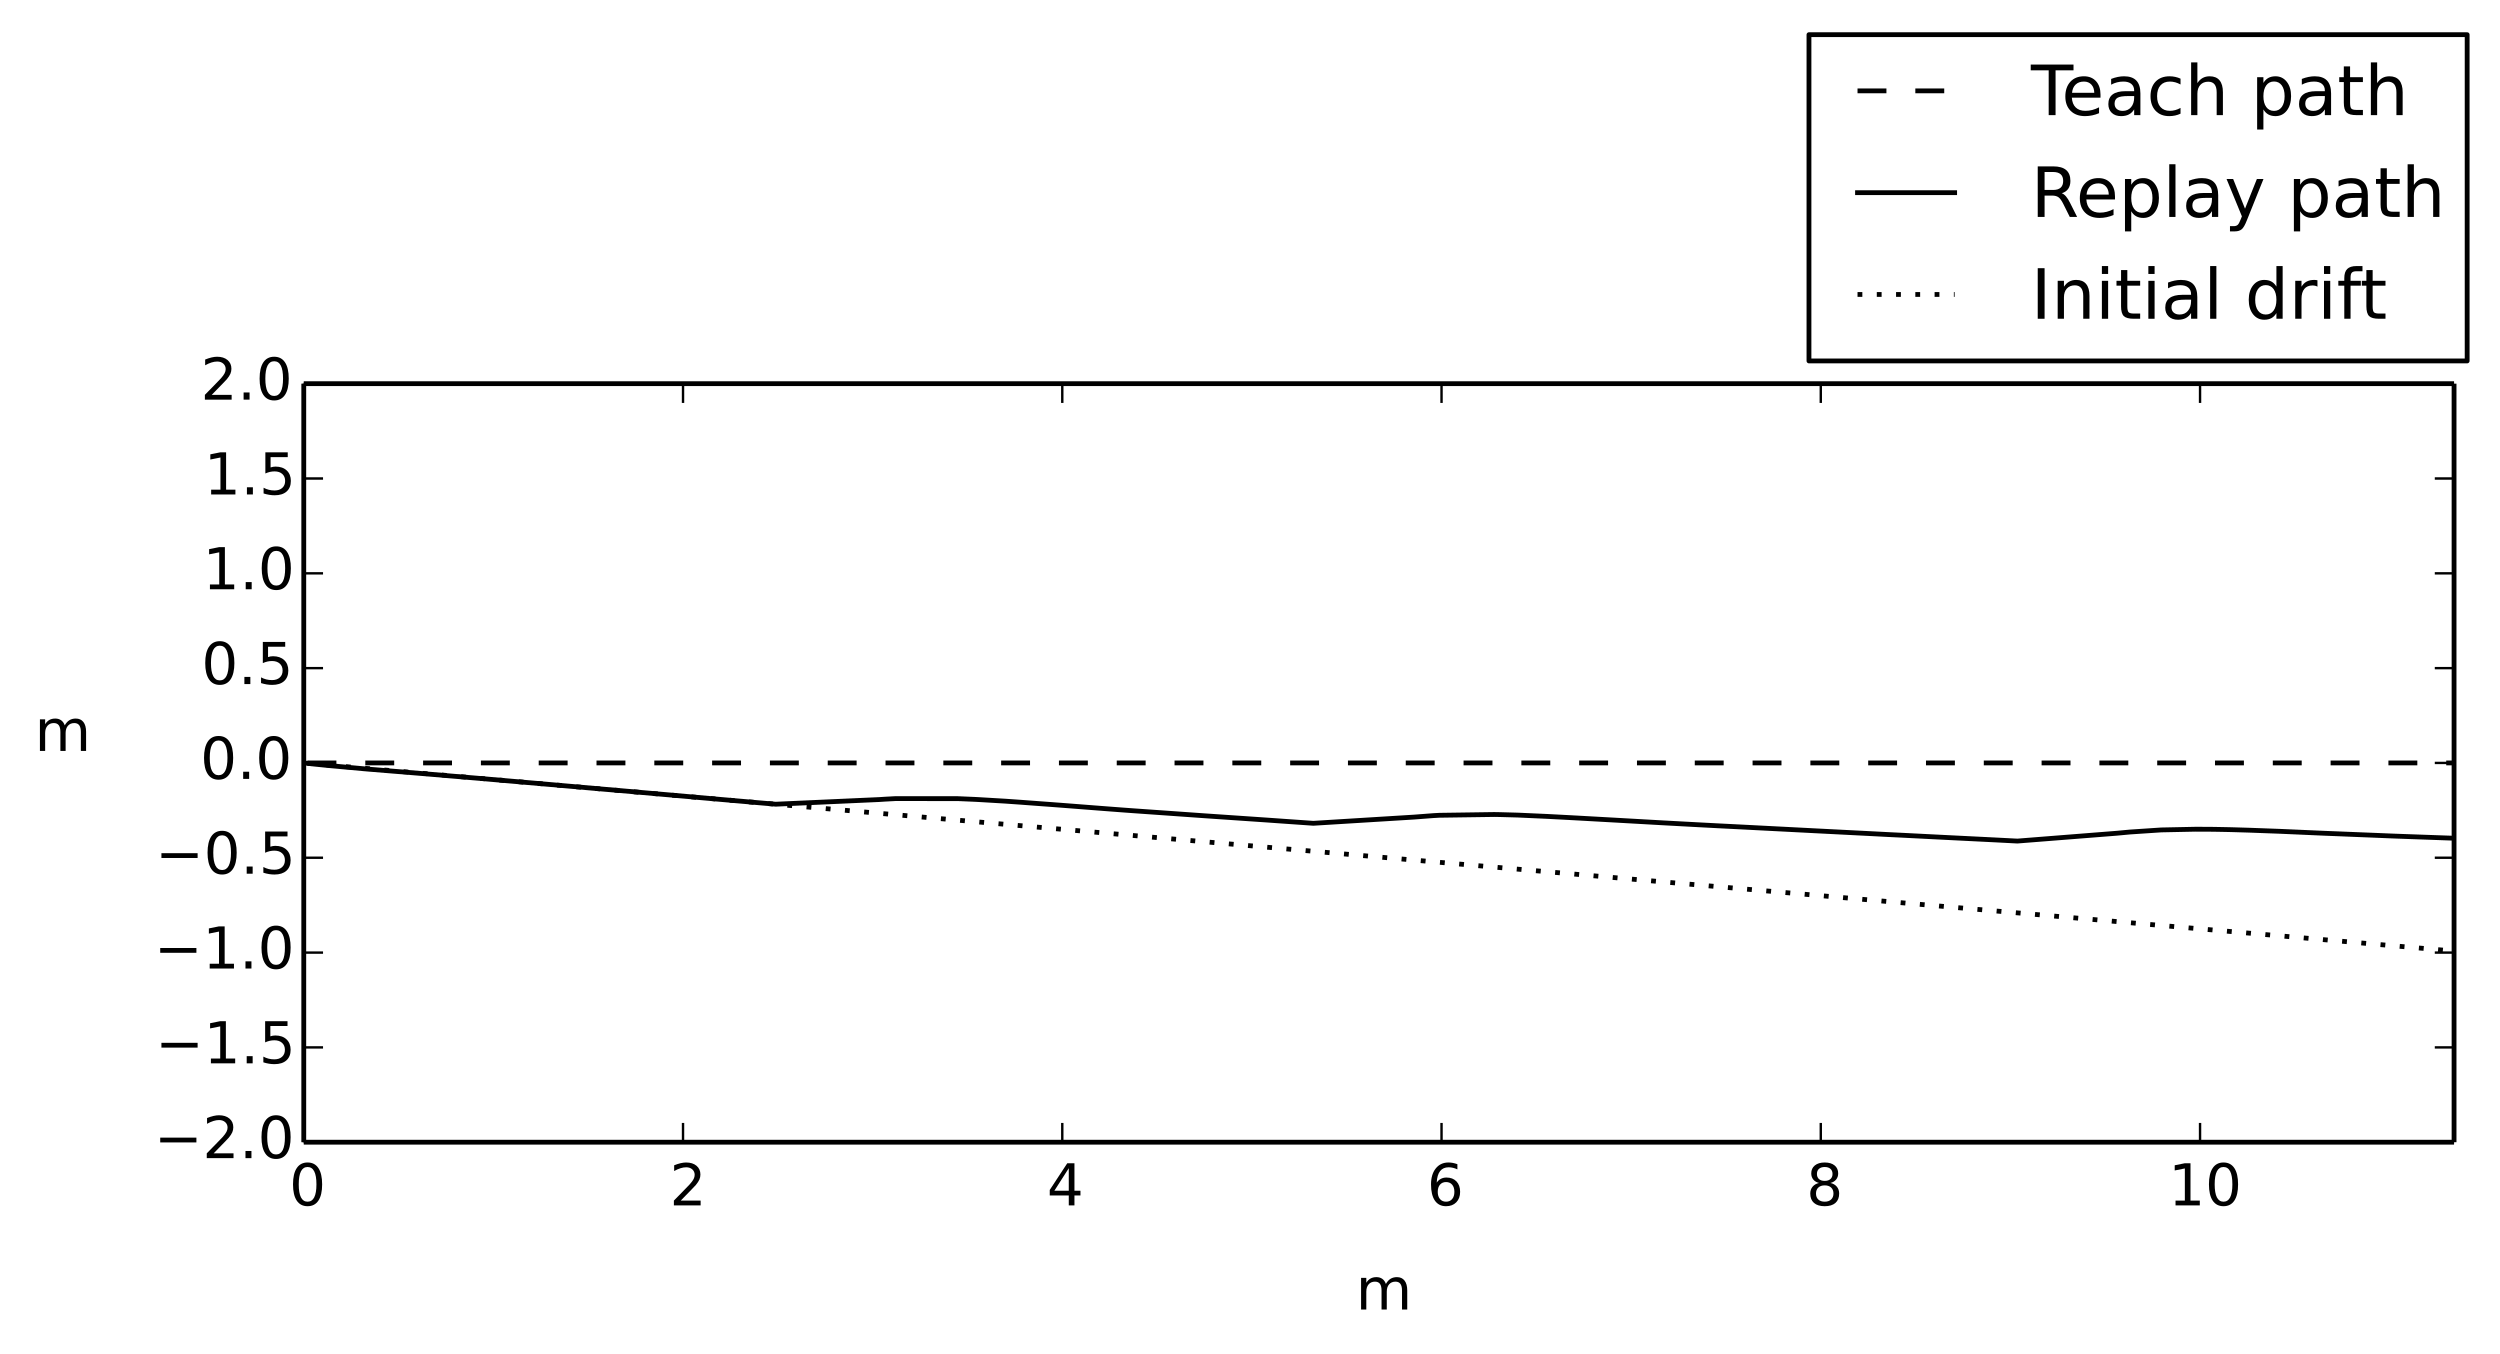
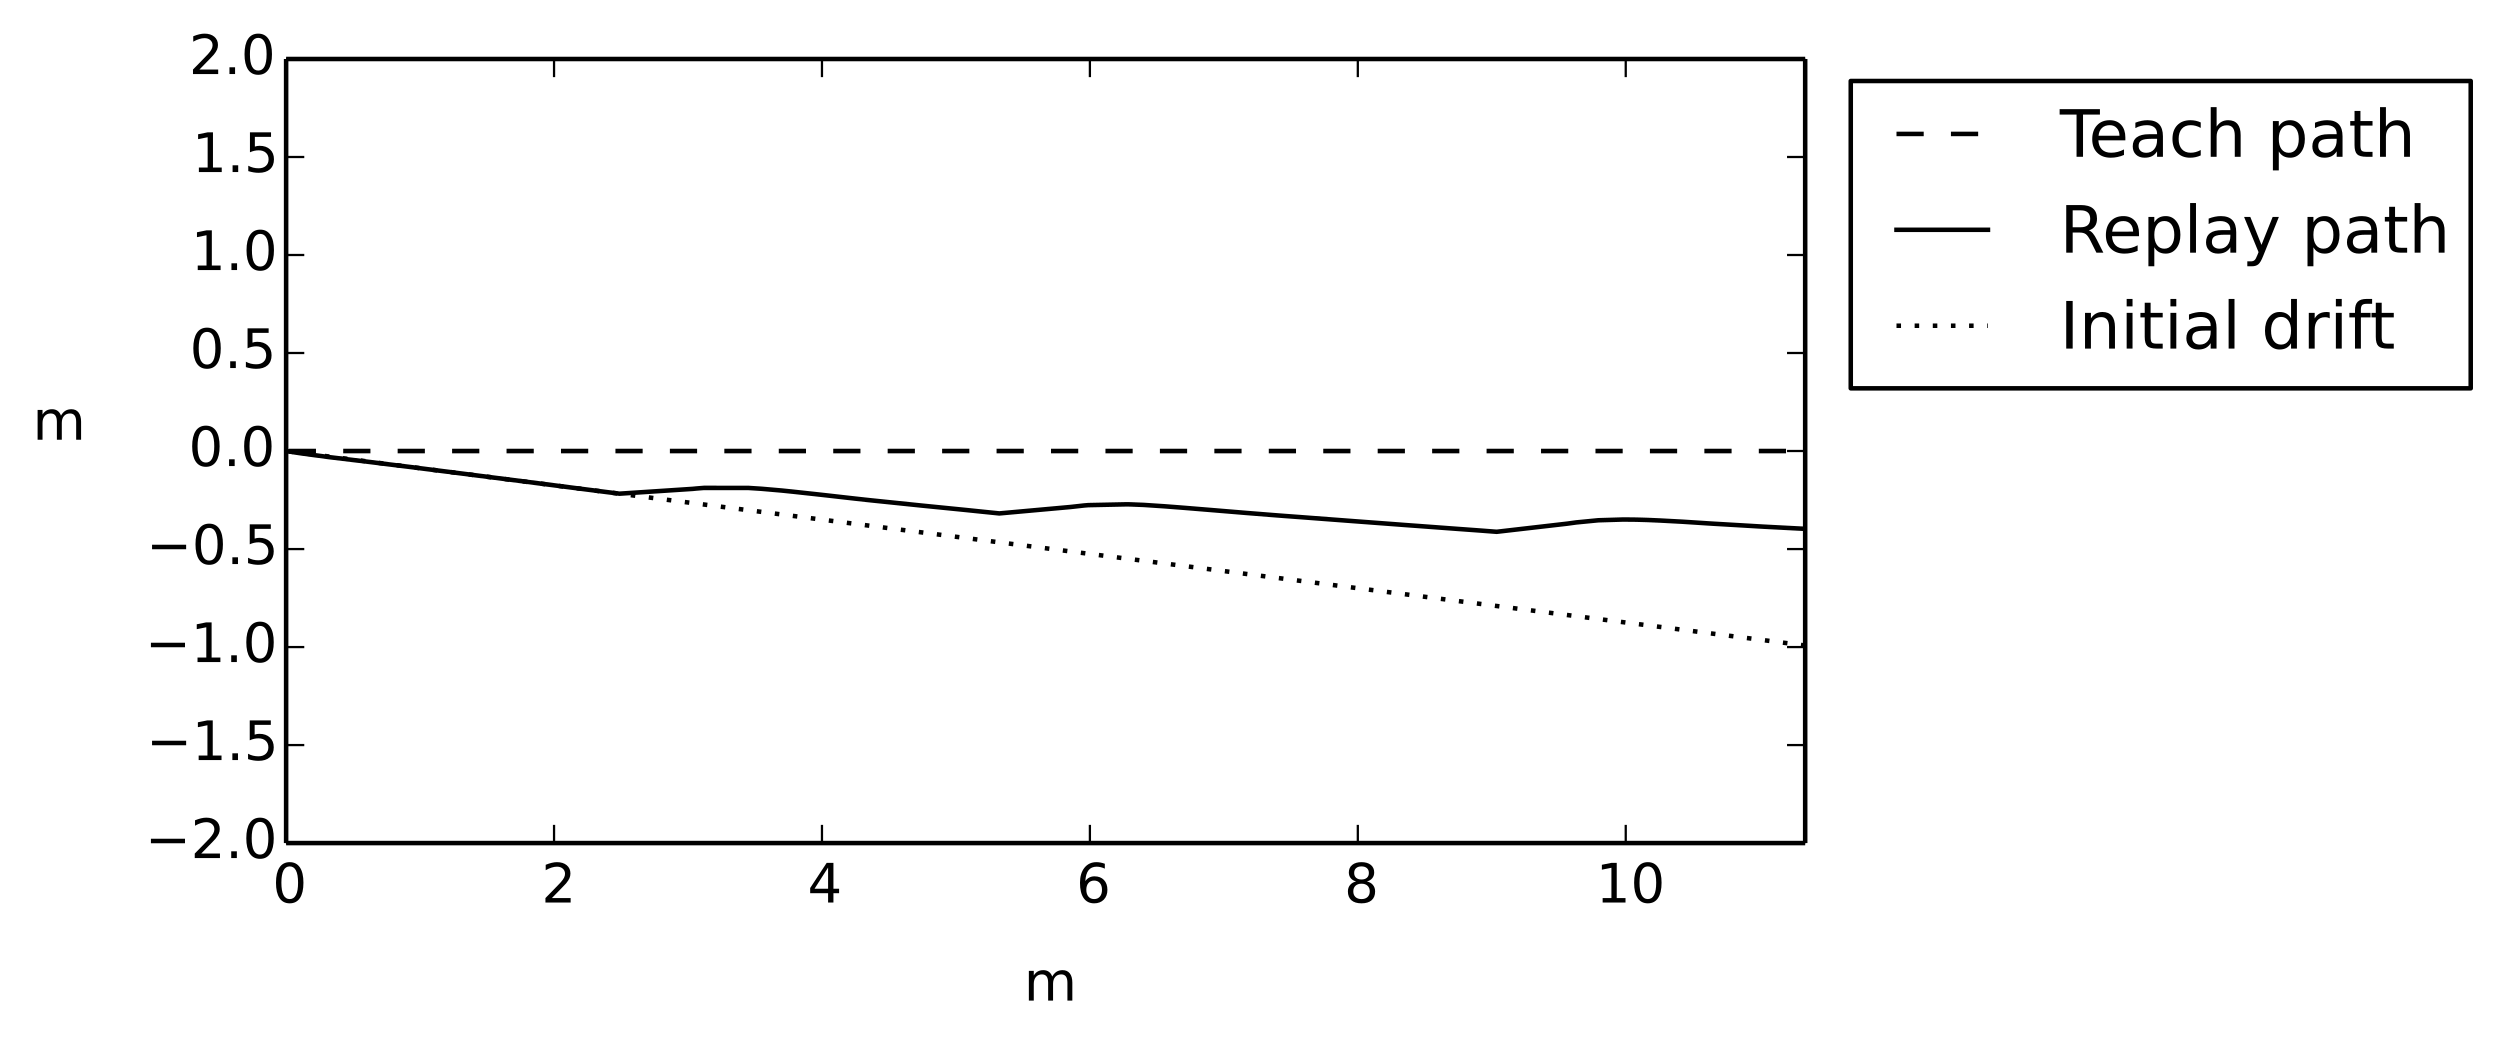
- <svg xmlns="http://www.w3.org/2000/svg" xmlns:xlink="http://www.w3.org/1999/xlink" height="281pt" version="1.1" viewBox="0 0 519 281" width="519pt">
+ <svg xmlns="http://www.w3.org/2000/svg" xmlns:xlink="http://www.w3.org/1999/xlink" height="230pt" version="1.1" viewBox="0 0 551 230" width="551pt">
  <defs>
    <style type="text/css">
*{stroke-linecap:butt;stroke-linejoin:round;}
  </style>
  </defs>
  <g id="figure_1">
    <g id="patch_1">
-       <path d=" M0 281.548 L519.382 281.548 L519.382 0 L0 0 z " style="fill:#ffffff;" />
+       <path d=" M0 230.234 L551.746 230.234 L551.746 0 L0 0 z " style="fill:#ffffff;" />
    </g>
    <g id="axes_1">
      <g id="patch_2">
-         <path d=" M63.062 237.121 L509.462 237.121 L509.462 79.653 L63.062 79.653 z " style="fill:#ffffff;" />
+         <path d=" M63.062 185.807 L397.862 185.807 L397.862 13.007 L63.062 13.007 z " style="fill:#ffffff;" />
      </g>
      <g id="line2d_1">
-         <path clip-path="url(#p8c47a74b35)" d=" M63.835 158.387 L65.358 158.387 L66.018 158.387 L66.998 158.387 L67.835 158.387 L75.663 158.387 L76.325 158.387 L88.152 158.387 L93.267 158.387 L99.828 158.387 L100.57 158.387 L104.451 158.387 L105.202 158.387 L108.19 158.387 L109.514 158.387 L113.364 158.387 L124.437 158.387 L128.506 158.387 L142.785 158.387 L143.956 158.387 L147.789 158.387 L149.034 158.387 L156.442 158.387 L157.522 158.387 L161.412 158.387 L182.748 158.387 L183.912 158.387 L186.025 158.387 L198.927 158.387 L202.568 158.387 L203.186 158.387 L208.834 158.387 L212.014 158.387 L216.782 158.387 L217.609 158.387 L218.528 158.387 L219.482 158.387 L220.403 158.387 L222.731 158.387 L228.539 158.387 L230.729 158.387 L233.605 158.387 L234.37 158.387 L235.325 158.387 L242.108 158.387 L250.117 158.387 L255.696 158.387 L263.214 158.387 L266.758 158.387 L272.94 158.387 L293.671 158.387 L297.621 158.387 L298.845 158.387 L310.209 158.387 L311.309 158.387 L315.065 158.387 L321.193 158.387 L325.81 158.387 L327.507 158.387 L334.69 158.387 L345.12 158.387 L353.058 158.387 L356.595 158.387 L361.196 158.387 L375.316 158.387 L376.347 158.387 L377.833 158.387 L388.979 158.387 L392.068 158.387 L395.279 158.387 L403.763 158.387 L404.46 158.387 L414.126 158.387 L418.136 158.387 L418.876 158.387 L439.344 158.387 L441.971 158.387 L448.418 158.387 L455.442 158.387 L457.927 158.387 L459.053 158.387 L460.001 158.387 L460.927 158.387 L461.848 158.387 L462.816 158.387 L463.733 158.387 L466.576 158.387 L472.973 158.387 L477.055 158.387 L480.59 158.387 L482.464 158.387 L485.263 158.387 L487.066 158.387 L491.963 158.387 L492.699 158.387 L495.55 158.387 L497.065 158.387 L503.828 158.387 L508.761 158.387 L509.462 158.387" style="fill:none;stroke:#000000;stroke-dasharray:6,6;stroke-dashoffset:0.0;" />
+         <path clip-path="url(#p73f45b0eee)" d=" M63.642 99.407 L64.784 99.407 L65.279 99.407 L66.014 99.407 L66.642 99.407 L72.513 99.407 L73.009 99.407 L81.88 99.407 L85.716 99.407 L90.637 99.407 L91.193 99.407 L94.104 99.407 L94.667 99.407 L96.908 99.407 L97.901 99.407 L100.789 99.407 L109.093 99.407 L112.145 99.407 L122.854 99.407 L123.732 99.407 L126.607 99.407 L127.541 99.407 L133.097 99.407 L133.907 99.407 L136.824 99.407 L152.827 99.407 L153.7 99.407 L155.284 99.407 L164.961 99.407 L167.691 99.407 L168.155 99.407 L172.391 99.407 L174.776 99.407 L178.352 99.407 L178.972 99.407 L179.661 99.407 L180.377 99.407 L181.068 99.407 L182.814 99.407 L187.17 99.407 L188.813 99.407 L190.969 99.407 L191.543 99.407 L192.259 99.407 L197.346 99.407 L203.353 99.407 L207.537 99.407 L213.176 99.407 L215.834 99.407 L220.47 99.407 L236.019 99.407 L238.981 99.407 L239.9 99.407 L248.422 99.407 L249.247 99.407 L252.065 99.407 L256.66 99.407 L260.123 99.407 L261.396 99.407 L266.783 99.407 L274.605 99.407 L280.559 99.407 L283.212 99.407 L286.662 99.407 L297.252 99.407 L298.026 99.407 L299.14 99.407 L307.5 99.407 L309.816 99.407 L312.225 99.407 L318.588 99.407 L319.11 99.407 L326.36 99.407 L329.367 99.407 L329.922 99.407 L345.274 99.407 L347.243 99.407 L352.079 99.407 L357.347 99.407 L359.211 99.407 L360.055 99.407 L360.767 99.407 L361.46 99.407 L362.151 99.407 L362.878 99.407 L363.566 99.407 L365.697 99.407 L370.495 99.407 L373.557 99.407 L376.208 99.407 L377.614 99.407 L379.713 99.407 L381.065 99.407 L384.738 99.407 L385.29 99.407 L387.428 99.407 L388.564 99.407 L393.637 99.407 L397.336 99.407 L397.862 99.407" style="fill:none;stroke:#000000;stroke-dasharray:6,6;stroke-dashoffset:0.0;" />
      </g>
      <g id="line2d_2">
-         <path clip-path="url(#p8c47a74b35)" d=" M63.831 158.467 L65.345 158.636 L66.001 158.704 L66.977 158.803 L67.809 158.888 L75.605 159.602 L76.264 159.658 L88.053 160.623 L93.149 161.056 L99.687 161.604 L100.426 161.667 L104.292 162.006 L105.041 162.07 L108.018 162.327 L109.337 162.442 L113.173 162.774 L124.203 163.738 L128.258 164.087 L142.482 165.333 L143.648 165.435 L147.466 165.774 L148.707 165.882 L156.086 166.526 L157.163 166.62 L161.038 166.953 L182.541 165.986 L183.716 165.908 L185.847 165.793 L198.798 165.795 L202.439 165.953 L203.057 165.985 L208.697 166.321 L211.869 166.543 L216.625 166.897 L217.45 166.957 L218.366 167.024 L219.317 167.097 L220.236 167.166 L222.557 167.344 L228.348 167.794 L230.532 167.961 L233.4 168.178 L234.163 168.233 L235.115 168.303 L241.882 168.778 L249.873 169.344 L255.44 169.724 L262.942 170.237 L266.477 170.487 L272.645 170.917 L293.569 169.627 L297.56 169.323 L298.795 169.254 L310.217 169.088 L311.319 169.107 L315.081 169.211 L321.208 169.487 L325.821 169.731 L327.517 169.823 L334.692 170.225 L345.11 170.815 L353.041 171.246 L356.575 171.432 L361.173 171.665 L375.283 172.394 L376.314 172.448 L377.798 172.524 L388.937 173.093 L392.024 173.254 L395.233 173.412 L403.712 173.844 L404.408 173.879 L414.069 174.361 L418.076 174.57 L418.816 174.606 L439.505 172.976 L442.163 172.727 L448.673 172.293 L455.737 172.147 L458.231 172.154 L459.36 172.164 L460.311 172.179 L461.238 172.196 L462.161 172.214 L463.132 172.235 L464.05 172.261 L466.896 172.346 L473.297 172.581 L477.379 172.76 L480.914 172.917 L482.788 172.997 L485.588 173.107 L487.391 173.181 L492.29 173.378 L493.027 173.407 L495.877 173.525 L497.394 173.584 L504.161 173.827 L509.098 174.002 L509.799 174.027" style="fill:none;stroke:#000000;stroke-linecap:square;" />
+         <path clip-path="url(#p73f45b0eee)" d=" M63.639 99.495 L64.774 99.679 L65.266 99.755 L65.998 99.863 L66.623 99.957 L72.469 100.74 L72.964 100.802 L81.805 101.86 L85.627 102.335 L90.531 102.937 L91.085 103.006 L93.985 103.378 L94.546 103.448 L96.779 103.731 L97.768 103.857 L100.645 104.22 L108.918 105.279 L111.959 105.662 L122.627 107.029 L123.501 107.141 L126.365 107.513 L127.295 107.632 L132.83 108.339 L133.637 108.442 L136.544 108.807 L152.671 107.746 L153.553 107.66 L155.151 107.533 L164.864 107.536 L167.594 107.709 L168.058 107.745 L172.288 108.113 L174.667 108.357 L178.234 108.745 L178.853 108.811 L179.54 108.885 L180.254 108.965 L180.942 109.041 L182.683 109.236 L187.027 109.729 L188.665 109.913 L190.816 110.151 L191.387 110.211 L192.102 110.288 L197.177 110.81 L203.17 111.431 L207.345 111.848 L212.972 112.411 L215.623 112.685 L220.249 113.157 L235.942 111.741 L238.935 111.408 L239.862 111.332 L248.428 111.15 L249.255 111.171 L252.076 111.284 L256.671 111.588 L260.131 111.856 L261.403 111.956 L266.784 112.397 L274.598 113.044 L280.546 113.518 L283.197 113.722 L286.645 113.977 L297.228 114.778 L298.001 114.836 L299.114 114.92 L307.468 115.544 L309.783 115.721 L312.19 115.895 L318.55 116.368 L319.072 116.407 L326.317 116.936 L329.323 117.166 L329.877 117.206 L345.394 115.416 L347.388 115.143 L352.27 114.667 L357.568 114.507 L359.438 114.514 L360.285 114.525 L360.999 114.541 L361.694 114.56 L362.386 114.58 L363.114 114.603 L363.803 114.631 L365.937 114.725 L370.738 114.982 L373.8 115.179 L376.451 115.352 L377.856 115.439 L379.956 115.56 L381.309 115.641 L384.983 115.857 L385.535 115.889 L387.673 116.018 L388.811 116.083 L393.886 116.35 L397.589 116.542 L398.115 116.569" style="fill:none;stroke:#000000;stroke-linecap:square;" />
      </g>
      <g id="line2d_3">
-         <path clip-path="url(#p8c47a74b35)" d=" M63.835 158.455 L65.358 158.588 L66.018 158.646 L66.998 158.732 L67.835 158.805 L75.663 159.49 L76.325 159.548 L88.152 160.582 L93.267 161.03 L99.828 161.604 L100.57 161.669 L104.451 162.008 L105.202 162.074 L108.19 162.335 L109.514 162.451 L113.364 162.788 L124.437 163.757 L128.506 164.113 L142.785 165.362 L143.956 165.464 L147.789 165.8 L149.034 165.909 L156.442 166.557 L157.522 166.651 L161.412 166.992 L182.748 168.858 L183.912 168.96 L186.025 169.145 L198.927 170.274 L202.568 170.592 L203.186 170.646 L208.834 171.141 L212.014 171.419 L216.782 171.836 L217.609 171.908 L218.528 171.989 L219.482 172.072 L220.403 172.153 L222.731 172.356 L228.539 172.865 L230.729 173.056 L233.605 173.308 L234.37 173.375 L235.325 173.458 L242.108 174.052 L250.117 174.752 L255.696 175.24 L263.214 175.898 L266.758 176.208 L272.94 176.749 L293.671 178.563 L297.621 178.908 L298.845 179.016 L310.209 180.01 L311.309 180.106 L315.065 180.435 L321.193 180.971 L325.81 181.375 L327.507 181.523 L334.69 182.152 L345.12 183.064 L353.058 183.759 L356.595 184.068 L361.196 184.47 L375.316 185.706 L376.347 185.796 L377.833 185.926 L388.979 186.901 L392.068 187.171 L395.279 187.452 L403.763 188.195 L404.46 188.256 L414.126 189.101 L418.136 189.452 L418.876 189.517 L439.344 191.308 L441.971 191.537 L448.418 192.101 L455.442 192.716 L457.927 192.933 L459.053 193.032 L460.001 193.115 L460.927 193.196 L461.848 193.276 L462.816 193.361 L463.733 193.441 L466.576 193.69 L472.973 194.25 L477.055 194.607 L480.59 194.916 L482.464 195.08 L485.263 195.325 L487.066 195.483 L491.963 195.911 L492.699 195.976 L495.55 196.225 L497.065 196.358 L503.828 196.949 L508.761 197.381 L509.462 197.442" style="fill:none;stroke:#000000;stroke-dasharray:1,3;stroke-dashoffset:0.0;" />
+         <path clip-path="url(#p73f45b0eee)" d=" M63.642 99.481 L64.784 99.627 L65.279 99.691 L66.014 99.785 L66.642 99.865 L72.513 100.617 L73.009 100.68 L81.88 101.816 L85.716 102.307 L90.637 102.937 L91.193 103.008 L94.104 103.381 L94.667 103.453 L96.908 103.74 L97.901 103.867 L100.789 104.236 L109.093 105.299 L112.145 105.69 L122.854 107.061 L123.732 107.173 L126.607 107.541 L127.541 107.661 L133.097 108.372 L133.907 108.476 L136.824 108.849 L152.827 110.898 L153.7 111.009 L155.284 111.212 L164.961 112.451 L167.691 112.8 L168.155 112.86 L172.391 113.402 L174.776 113.707 L178.352 114.165 L178.972 114.245 L179.661 114.333 L180.377 114.424 L181.068 114.513 L182.814 114.736 L187.17 115.294 L188.813 115.504 L190.969 115.78 L191.543 115.854 L192.259 115.945 L197.346 116.597 L203.353 117.366 L207.537 117.901 L213.176 118.623 L215.834 118.963 L220.47 119.557 L236.019 121.547 L238.981 121.926 L239.9 122.044 L248.422 123.135 L249.247 123.24 L252.065 123.601 L256.66 124.189 L260.123 124.633 L261.396 124.796 L266.783 125.485 L274.605 126.487 L280.559 127.249 L283.212 127.588 L286.662 128.03 L297.252 129.386 L298.026 129.485 L299.14 129.627 L307.5 130.697 L309.816 130.994 L312.225 131.302 L318.588 132.117 L319.11 132.184 L326.36 133.112 L329.367 133.497 L329.922 133.568 L345.274 135.533 L347.243 135.785 L352.079 136.404 L357.347 137.078 L359.211 137.317 L360.055 137.425 L360.767 137.516 L361.46 137.605 L362.151 137.693 L362.878 137.786 L363.566 137.874 L365.697 138.147 L370.495 138.761 L373.557 139.153 L376.208 139.493 L377.614 139.673 L379.713 139.941 L381.065 140.114 L384.738 140.585 L385.29 140.655 L387.428 140.929 L388.564 141.074 L393.637 141.724 L397.336 142.197 L397.862 142.265" style="fill:none;stroke:#000000;stroke-dasharray:1,3;stroke-dashoffset:0.0;" />
      </g>
      <g id="matplotlib.axis_1">
        <g id="xtick_1">
          <g id="line2d_4">
            <defs>
              <path d=" M0 0 L0 -4" id="m93b0483c22" style="stroke:#000000;stroke-width:0.5;" />
            </defs>
            <g>
-               <use style="stroke:#000000;stroke-width:0.5;" x="63.062" xlink:href="#m93b0483c22" y="237.121" />
+               <use style="stroke:#000000;stroke-width:0.5;" x="63.062" xlink:href="#m93b0483c22" y="185.807" />
            </g>
          </g>
          <g id="line2d_5">
            <defs>
              <path d=" M0 0 L0 4" id="m741efc42ff" style="stroke:#000000;stroke-width:0.5;" />
            </defs>
            <g>
-               <use style="stroke:#000000;stroke-width:0.5;" x="63.062" xlink:href="#m741efc42ff" y="79.654" />
+               <use style="stroke:#000000;stroke-width:0.5;" x="63.062" xlink:href="#m741efc42ff" y="13.007" />
            </g>
          </g>
          <g id="text_1">
            <defs>
              <path d=" M31.781 66.406 Q24.172 66.406 20.328 58.906 Q16.5 51.422 16.5 36.375 Q16.5 21.391 20.328 13.891 Q24.172 6.391 31.781 6.391 Q39.453 6.391 43.281 13.891 Q47.125 21.391 47.125 36.375 Q47.125 51.422 43.281 58.906 Q39.453 66.406 31.781 66.406 M31.781 74.219 Q44.047 74.219 50.516 64.516 Q56.984 54.828 56.984 36.375 Q56.984 17.969 50.516 8.266 Q44.047 -1.422 31.781 -1.422 Q19.531 -1.422 13.062 8.266 Q6.594 17.969 6.594 36.375 Q6.594 54.828 13.062 64.516 Q19.531 74.219 31.781 74.219" id="DejaVuSans-30" />
            </defs>
-             <g transform="translate(60.03844 250.2389)scale(0.12 -0.12)">
+             <g transform="translate(60.03844 198.925)scale(0.12 -0.12)">
              <use xlink:href="#DejaVuSans-30" />
            </g>
          </g>
        </g>
        <g id="xtick_2">
          <g id="line2d_6">
            <g>
-               <use style="stroke:#000000;stroke-width:0.5;" x="141.796" xlink:href="#m93b0483c22" y="237.121" />
+               <use style="stroke:#000000;stroke-width:0.5;" x="122.112" xlink:href="#m93b0483c22" y="185.807" />
            </g>
          </g>
          <g id="line2d_7">
            <g>
-               <use style="stroke:#000000;stroke-width:0.5;" x="141.796" xlink:href="#m741efc42ff" y="79.654" />
+               <use style="stroke:#000000;stroke-width:0.5;" x="122.112" xlink:href="#m741efc42ff" y="13.007" />
            </g>
          </g>
          <g id="text_2">
            <defs>
              <path d=" M19.188 8.297 L53.609 8.297 L53.609 0 L7.328 0 L7.328 8.297 Q12.938 14.109 22.625 23.891 Q32.328 33.688 34.812 36.531 Q39.547 41.844 41.422 45.531 Q43.312 49.219 43.312 52.781 Q43.312 58.594 39.234 62.25 Q35.156 65.922 28.609 65.922 Q23.969 65.922 18.812 64.312 Q13.672 62.703 7.812 59.422 L7.812 69.391 Q13.766 71.781 18.938 73 Q24.125 74.219 28.422 74.219 Q39.75 74.219 46.484 68.547 Q53.219 62.891 53.219 53.422 Q53.219 48.922 51.531 44.891 Q49.859 40.875 45.406 35.406 Q44.188 33.984 37.641 27.219 Q31.109 20.453 19.188 8.297" id="DejaVuSans-32" />
            </defs>
-             <g transform="translate(139.0186 250.2389)scale(0.12 -0.12)">
+             <g transform="translate(119.3352 198.925)scale(0.12 -0.12)">
              <use xlink:href="#DejaVuSans-32" />
            </g>
          </g>
        </g>
        <g id="xtick_3">
          <g id="line2d_8">
            <g>
-               <use style="stroke:#000000;stroke-width:0.5;" x="220.529" xlink:href="#m93b0483c22" y="237.121" />
+               <use style="stroke:#000000;stroke-width:0.5;" x="181.162" xlink:href="#m93b0483c22" y="185.807" />
            </g>
          </g>
          <g id="line2d_9">
            <g>
-               <use style="stroke:#000000;stroke-width:0.5;" x="220.529" xlink:href="#m741efc42ff" y="79.654" />
+               <use style="stroke:#000000;stroke-width:0.5;" x="181.162" xlink:href="#m741efc42ff" y="13.007" />
            </g>
          </g>
          <g id="text_3">
            <defs>
              <path d=" M37.797 64.312 L12.891 25.391 L37.797 25.391 z  M35.203 72.906 L47.609 72.906 L47.609 25.391 L58.016 25.391 L58.016 17.188 L47.609 17.188 L47.609 0 L37.797 0 L37.797 17.188 L4.891 17.188 L4.891 26.703 z " id="DejaVuSans-34" />
            </defs>
-             <g transform="translate(217.3416 250.2389)scale(0.12 -0.12)">
+             <g transform="translate(177.9748 198.925)scale(0.12 -0.12)">
              <use xlink:href="#DejaVuSans-34" />
            </g>
          </g>
        </g>
        <g id="xtick_4">
          <g id="line2d_10">
            <g>
-               <use style="stroke:#000000;stroke-width:0.5;" x="299.263" xlink:href="#m93b0483c22" y="237.121" />
+               <use style="stroke:#000000;stroke-width:0.5;" x="240.213" xlink:href="#m93b0483c22" y="185.807" />
            </g>
          </g>
          <g id="line2d_11">
            <g>
-               <use style="stroke:#000000;stroke-width:0.5;" x="299.263" xlink:href="#m741efc42ff" y="79.654" />
+               <use style="stroke:#000000;stroke-width:0.5;" x="240.213" xlink:href="#m741efc42ff" y="13.007" />
            </g>
          </g>
          <g id="text_4">
            <defs>
              <path d=" M33.016 40.375 Q26.375 40.375 22.484 35.828 Q18.609 31.297 18.609 23.391 Q18.609 15.531 22.484 10.953 Q26.375 6.391 33.016 6.391 Q39.656 6.391 43.531 10.953 Q47.406 15.531 47.406 23.391 Q47.406 31.297 43.531 35.828 Q39.656 40.375 33.016 40.375 M52.594 71.297 L52.594 62.312 Q48.875 64.062 45.094 64.984 Q41.312 65.922 37.594 65.922 Q27.828 65.922 22.672 59.328 Q17.531 52.734 16.797 39.406 Q19.672 43.656 24.016 45.922 Q28.375 48.188 33.594 48.188 Q44.578 48.188 50.953 41.516 Q57.328 34.859 57.328 23.391 Q57.328 12.156 50.688 5.359 Q44.047 -1.422 33.016 -1.422 Q20.359 -1.422 13.672 8.266 Q6.984 17.969 6.984 36.375 Q6.984 53.656 15.188 63.938 Q23.391 74.219 37.203 74.219 Q40.922 74.219 44.703 73.484 Q48.484 72.75 52.594 71.297" id="DejaVuSans-36" />
            </defs>
-             <g transform="translate(296.2421 250.2389)scale(0.12 -0.12)">
+             <g transform="translate(237.1919 198.925)scale(0.12 -0.12)">
              <use xlink:href="#DejaVuSans-36" />
            </g>
          </g>
        </g>
        <g id="xtick_5">
          <g id="line2d_12">
            <g>
-               <use style="stroke:#000000;stroke-width:0.5;" x="377.996" xlink:href="#m93b0483c22" y="237.121" />
+               <use style="stroke:#000000;stroke-width:0.5;" x="299.263" xlink:href="#m93b0483c22" y="185.807" />
            </g>
          </g>
          <g id="line2d_13">
            <g>
-               <use style="stroke:#000000;stroke-width:0.5;" x="377.996" xlink:href="#m741efc42ff" y="79.654" />
+               <use style="stroke:#000000;stroke-width:0.5;" x="299.263" xlink:href="#m741efc42ff" y="13.007" />
            </g>
          </g>
          <g id="text_5">
            <defs>
              <path d=" M31.781 34.625 Q24.75 34.625 20.719 30.859 Q16.703 27.094 16.703 20.516 Q16.703 13.922 20.719 10.156 Q24.75 6.391 31.781 6.391 Q38.812 6.391 42.859 10.172 Q46.922 13.969 46.922 20.516 Q46.922 27.094 42.891 30.859 Q38.875 34.625 31.781 34.625 M21.922 38.812 Q15.578 40.375 12.031 44.719 Q8.5 49.078 8.5 55.328 Q8.5 64.062 14.719 69.141 Q20.953 74.219 31.781 74.219 Q42.672 74.219 48.875 69.141 Q55.078 64.062 55.078 55.328 Q55.078 49.078 51.531 44.719 Q48 40.375 41.703 38.812 Q48.828 37.156 52.797 32.312 Q56.781 27.484 56.781 20.516 Q56.781 9.906 50.312 4.234 Q43.844 -1.422 31.781 -1.422 Q19.734 -1.422 13.25 4.234 Q6.781 9.906 6.781 20.516 Q6.781 27.484 10.781 32.312 Q14.797 37.156 21.922 38.812 M18.312 54.391 Q18.312 48.734 21.844 45.562 Q25.391 42.391 31.781 42.391 Q38.141 42.391 41.719 45.562 Q45.312 48.734 45.312 54.391 Q45.312 60.062 41.719 63.234 Q38.141 66.406 31.781 66.406 Q25.391 66.406 21.844 63.234 Q18.312 60.062 18.312 54.391" id="DejaVuSans-38" />
            </defs>
-             <g transform="translate(374.9964 250.2389)scale(0.12 -0.12)">
+             <g transform="translate(296.2628 198.925)scale(0.12 -0.12)">
              <use xlink:href="#DejaVuSans-38" />
            </g>
          </g>
        </g>
        <g id="xtick_6">
          <g id="line2d_14">
            <g>
-               <use style="stroke:#000000;stroke-width:0.5;" x="456.73" xlink:href="#m93b0483c22" y="237.121" />
+               <use style="stroke:#000000;stroke-width:0.5;" x="358.313" xlink:href="#m93b0483c22" y="185.807" />
            </g>
          </g>
          <g id="line2d_15">
            <g>
-               <use style="stroke:#000000;stroke-width:0.5;" x="456.73" xlink:href="#m741efc42ff" y="79.654" />
+               <use style="stroke:#000000;stroke-width:0.5;" x="358.313" xlink:href="#m741efc42ff" y="13.007" />
            </g>
          </g>
          <g id="text_6">
            <defs>
              <path d=" M12.406 8.297 L28.516 8.297 L28.516 63.922 L10.984 60.406 L10.984 69.391 L28.422 72.906 L38.281 72.906 L38.281 8.297 L54.391 8.297 L54.391 0 L12.406 0 z " id="DejaVuSans-31" />
            </defs>
-             <g transform="translate(450.1525 250.2389)scale(0.12 -0.12)">
+             <g transform="translate(351.7355 198.925)scale(0.12 -0.12)">
              <use xlink:href="#DejaVuSans-31" />
              <use x="63.623" xlink:href="#DejaVuSans-30" />
            </g>
          </g>
        </g>
        <g id="text_7">
          <defs>
            <path d=" M52 44.188 Q55.375 50.25 60.062 53.125 Q64.75 56 71.094 56 Q79.641 56 84.281 50.016 Q88.922 44.047 88.922 33.016 L88.922 0 L79.891 0 L79.891 32.719 Q79.891 40.578 77.094 44.375 Q74.312 48.188 68.609 48.188 Q61.625 48.188 57.562 43.547 Q53.516 38.922 53.516 30.906 L53.516 0 L44.484 0 L44.484 32.719 Q44.484 40.625 41.703 44.406 Q38.922 48.188 33.109 48.188 Q26.219 48.188 22.156 43.531 Q18.109 38.875 18.109 30.906 L18.109 0 L9.078 0 L9.078 54.688 L18.109 54.688 L18.109 46.188 Q21.188 51.219 25.484 53.609 Q29.781 56 35.688 56 Q41.656 56 45.828 52.969 Q50 49.953 52 44.188" id="DejaVuSans-6d" />
          </defs>
-           <g transform="translate(281.4712 271.8527)scale(0.12 -0.12)">
+           <g transform="translate(225.6712 220.5387)scale(0.12 -0.12)">
            <use xlink:href="#DejaVuSans-6d" />
          </g>
        </g>
      </g>
      <g id="matplotlib.axis_2">
        <g id="ytick_1">
          <g id="line2d_16">
            <defs>
              <path d=" M0 0 L4 0" id="m728421d6d4" style="stroke:#000000;stroke-width:0.5;" />
            </defs>
            <g>
-               <use style="stroke:#000000;stroke-width:0.5;" x="63.062" xlink:href="#m728421d6d4" y="237.121" />
+               <use style="stroke:#000000;stroke-width:0.5;" x="63.062" xlink:href="#m728421d6d4" y="185.807" />
            </g>
          </g>
          <g id="line2d_17">
            <defs>
              <path d=" M0 0 L-4 0" id="mcb0005524f" style="stroke:#000000;stroke-width:0.5;" />
            </defs>
            <g>
-               <use style="stroke:#000000;stroke-width:0.5;" x="509.462" xlink:href="#mcb0005524f" y="237.121" />
+               <use style="stroke:#000000;stroke-width:0.5;" x="397.862" xlink:href="#mcb0005524f" y="185.807" />
            </g>
          </g>
          <g id="text_8">
            <defs>
              <path d=" M10.688 12.406 L21 12.406 L21 0 L10.688 0 z " id="DejaVuSans-2e" />
              <path d=" M10.594 35.5 L73.188 35.5 L73.188 27.203 L10.594 27.203 z " id="DejaVuSans-2212" />
            </defs>
-             <g transform="translate(31.99063 240.432)scale(0.12 -0.12)">
+             <g transform="translate(31.99063 189.1181)scale(0.12 -0.12)">
              <use xlink:href="#DejaVuSans-2212" />
              <use x="83.789" xlink:href="#DejaVuSans-32" />
              <use x="147.412" xlink:href="#DejaVuSans-2e" />
              <use x="179.199" xlink:href="#DejaVuSans-30" />
            </g>
          </g>
        </g>
        <g id="ytick_2">
          <g id="line2d_18">
            <g>
-               <use style="stroke:#000000;stroke-width:0.5;" x="63.062" xlink:href="#m728421d6d4" y="217.437" />
+               <use style="stroke:#000000;stroke-width:0.5;" x="63.062" xlink:href="#m728421d6d4" y="164.207" />
            </g>
          </g>
          <g id="line2d_19">
            <g>
-               <use style="stroke:#000000;stroke-width:0.5;" x="509.462" xlink:href="#mcb0005524f" y="217.437" />
+               <use style="stroke:#000000;stroke-width:0.5;" x="397.862" xlink:href="#mcb0005524f" y="164.207" />
            </g>
          </g>
          <g id="text_9">
            <defs>
              <path d=" M10.797 72.906 L49.516 72.906 L49.516 64.594 L19.828 64.594 L19.828 46.734 Q21.969 47.469 24.109 47.828 Q26.266 48.188 28.422 48.188 Q40.625 48.188 47.75 41.5 Q54.891 34.812 54.891 23.391 Q54.891 11.625 47.562 5.094 Q40.234 -1.422 26.906 -1.422 Q22.312 -1.422 17.547 -0.641 Q12.797 0.141 7.719 1.703 L7.719 11.625 Q12.109 9.234 16.797 8.062 Q21.484 6.891 26.703 6.891 Q35.156 6.891 40.078 11.328 Q45.016 15.766 45.016 23.391 Q45.016 31 40.078 35.438 Q35.156 39.891 26.703 39.891 Q22.75 39.891 18.812 39.016 Q14.891 38.141 10.797 36.281 z " id="DejaVuSans-35" />
            </defs>
-             <g transform="translate(32.24188 220.7486)scale(0.12 -0.12)">
+             <g transform="translate(32.24188 167.5181)scale(0.12 -0.12)">
              <use xlink:href="#DejaVuSans-2212" />
              <use x="83.789" xlink:href="#DejaVuSans-31" />
              <use x="147.412" xlink:href="#DejaVuSans-2e" />
              <use x="179.199" xlink:href="#DejaVuSans-35" />
            </g>
          </g>
        </g>
        <g id="ytick_3">
          <g id="line2d_20">
            <g>
-               <use style="stroke:#000000;stroke-width:0.5;" x="63.062" xlink:href="#m728421d6d4" y="197.754" />
+               <use style="stroke:#000000;stroke-width:0.5;" x="63.062" xlink:href="#m728421d6d4" y="142.607" />
            </g>
          </g>
          <g id="line2d_21">
            <g>
-               <use style="stroke:#000000;stroke-width:0.5;" x="509.462" xlink:href="#mcb0005524f" y="197.754" />
+               <use style="stroke:#000000;stroke-width:0.5;" x="397.862" xlink:href="#mcb0005524f" y="142.607" />
            </g>
          </g>
          <g id="text_10">
-             <g transform="translate(31.99063 201.0652)scale(0.12 -0.12)">
+             <g transform="translate(31.99063 145.9181)scale(0.12 -0.12)">
              <use xlink:href="#DejaVuSans-2212" />
              <use x="83.789" xlink:href="#DejaVuSans-31" />
              <use x="147.412" xlink:href="#DejaVuSans-2e" />
              <use x="179.199" xlink:href="#DejaVuSans-30" />
            </g>
          </g>
        </g>
        <g id="ytick_4">
          <g id="line2d_22">
            <g>
-               <use style="stroke:#000000;stroke-width:0.5;" x="63.062" xlink:href="#m728421d6d4" y="178.071" />
+               <use style="stroke:#000000;stroke-width:0.5;" x="63.062" xlink:href="#m728421d6d4" y="121.007" />
            </g>
          </g>
          <g id="line2d_23">
            <g>
-               <use style="stroke:#000000;stroke-width:0.5;" x="509.462" xlink:href="#mcb0005524f" y="178.071" />
+               <use style="stroke:#000000;stroke-width:0.5;" x="397.862" xlink:href="#mcb0005524f" y="121.007" />
            </g>
          </g>
          <g id="text_11">
-             <g transform="translate(32.24188 181.3818)scale(0.12 -0.12)">
+             <g transform="translate(32.24188 124.3181)scale(0.12 -0.12)">
              <use xlink:href="#DejaVuSans-2212" />
              <use x="83.789" xlink:href="#DejaVuSans-30" />
              <use x="147.412" xlink:href="#DejaVuSans-2e" />
              <use x="179.199" xlink:href="#DejaVuSans-35" />
            </g>
          </g>
        </g>
        <g id="ytick_5">
          <g id="line2d_24">
            <g>
-               <use style="stroke:#000000;stroke-width:0.5;" x="63.062" xlink:href="#m728421d6d4" y="158.387" />
+               <use style="stroke:#000000;stroke-width:0.5;" x="63.062" xlink:href="#m728421d6d4" y="99.407" />
            </g>
          </g>
          <g id="line2d_25">
            <g>
-               <use style="stroke:#000000;stroke-width:0.5;" x="509.462" xlink:href="#mcb0005524f" y="158.387" />
+               <use style="stroke:#000000;stroke-width:0.5;" x="397.862" xlink:href="#mcb0005524f" y="99.407" />
            </g>
          </g>
          <g id="text_12">
-             <g transform="translate(41.56625 161.6984)scale(0.12 -0.12)">
+             <g transform="translate(41.56625 102.7181)scale(0.12 -0.12)">
              <use xlink:href="#DejaVuSans-30" />
              <use x="63.623" xlink:href="#DejaVuSans-2e" />
              <use x="95.41" xlink:href="#DejaVuSans-30" />
            </g>
          </g>
        </g>
        <g id="ytick_6">
          <g id="line2d_26">
            <g>
-               <use style="stroke:#000000;stroke-width:0.5;" x="63.062" xlink:href="#m728421d6d4" y="138.704" />
+               <use style="stroke:#000000;stroke-width:0.5;" x="63.062" xlink:href="#m728421d6d4" y="77.807" />
            </g>
          </g>
          <g id="line2d_27">
            <g>
-               <use style="stroke:#000000;stroke-width:0.5;" x="509.462" xlink:href="#mcb0005524f" y="138.704" />
+               <use style="stroke:#000000;stroke-width:0.5;" x="397.862" xlink:href="#mcb0005524f" y="77.807" />
            </g>
          </g>
          <g id="text_13">
-             <g transform="translate(41.8175 142.015)scale(0.12 -0.12)">
+             <g transform="translate(41.8175 81.11813)scale(0.12 -0.12)">
              <use xlink:href="#DejaVuSans-30" />
              <use x="63.623" xlink:href="#DejaVuSans-2e" />
              <use x="95.41" xlink:href="#DejaVuSans-35" />
            </g>
          </g>
        </g>
        <g id="ytick_7">
          <g id="line2d_28">
            <g>
-               <use style="stroke:#000000;stroke-width:0.5;" x="63.062" xlink:href="#m728421d6d4" y="119.02" />
+               <use style="stroke:#000000;stroke-width:0.5;" x="63.062" xlink:href="#m728421d6d4" y="56.207" />
            </g>
          </g>
          <g id="line2d_29">
            <g>
-               <use style="stroke:#000000;stroke-width:0.5;" x="509.462" xlink:href="#mcb0005524f" y="119.02" />
+               <use style="stroke:#000000;stroke-width:0.5;" x="397.862" xlink:href="#mcb0005524f" y="56.207" />
            </g>
          </g>
          <g id="text_14">
-             <g transform="translate(42.09313 122.3316)scale(0.12 -0.12)">
+             <g transform="translate(42.09313 59.51812)scale(0.12 -0.12)">
              <use xlink:href="#DejaVuSans-31" />
              <use x="63.623" xlink:href="#DejaVuSans-2e" />
              <use x="95.41" xlink:href="#DejaVuSans-30" />
            </g>
          </g>
        </g>
        <g id="ytick_8">
          <g id="line2d_30">
            <g>
-               <use style="stroke:#000000;stroke-width:0.5;" x="63.062" xlink:href="#m728421d6d4" y="99.337" />
+               <use style="stroke:#000000;stroke-width:0.5;" x="63.062" xlink:href="#m728421d6d4" y="34.607" />
            </g>
          </g>
          <g id="line2d_31">
            <g>
-               <use style="stroke:#000000;stroke-width:0.5;" x="509.462" xlink:href="#mcb0005524f" y="99.337" />
+               <use style="stroke:#000000;stroke-width:0.5;" x="397.862" xlink:href="#mcb0005524f" y="34.607" />
            </g>
          </g>
          <g id="text_15">
-             <g transform="translate(42.34437 102.6482)scale(0.12 -0.12)">
+             <g transform="translate(42.34437 37.91813)scale(0.12 -0.12)">
              <use xlink:href="#DejaVuSans-31" />
              <use x="63.623" xlink:href="#DejaVuSans-2e" />
              <use x="95.41" xlink:href="#DejaVuSans-35" />
            </g>
          </g>
        </g>
        <g id="ytick_9">
          <g id="line2d_32">
            <g>
-               <use style="stroke:#000000;stroke-width:0.5;" x="63.062" xlink:href="#m728421d6d4" y="79.654" />
+               <use style="stroke:#000000;stroke-width:0.5;" x="63.062" xlink:href="#m728421d6d4" y="13.007" />
            </g>
          </g>
          <g id="line2d_33">
            <g>
-               <use style="stroke:#000000;stroke-width:0.5;" x="509.462" xlink:href="#mcb0005524f" y="79.654" />
+               <use style="stroke:#000000;stroke-width:0.5;" x="397.862" xlink:href="#mcb0005524f" y="13.007" />
            </g>
          </g>
          <g id="text_16">
-             <g transform="translate(41.65438 82.96477)scale(0.12 -0.12)">
+             <g transform="translate(41.65438 16.31812)scale(0.12 -0.12)">
              <use xlink:href="#DejaVuSans-32" />
              <use x="63.623" xlink:href="#DejaVuSans-2e" />
              <use x="95.41" xlink:href="#DejaVuSans-30" />
            </g>
          </g>
        </g>
        <g id="text_17">
-           <g transform="translate(7.2 155.8915)scale(0.12 -0.12)">
+           <g transform="translate(7.2 96.91125)scale(0.12 -0.12)">
            <use xlink:href="#DejaVuSans-6d" />
          </g>
        </g>
      </g>
      <g id="patch_3">
-         <path d=" M63.062 79.653 L509.462 79.653" style="fill:none;stroke:#000000;" />
+         <path d=" M63.062 13.007 L397.862 13.007" style="fill:none;stroke:#000000;" />
      </g>
      <g id="patch_4">
-         <path d=" M509.462 237.121 L509.462 79.653" style="fill:none;stroke:#000000;" />
+         <path d=" M397.862 185.807 L397.862 13.007" style="fill:none;stroke:#000000;" />
      </g>
      <g id="patch_5">
-         <path d=" M63.062 237.121 L509.462 237.121" style="fill:none;stroke:#000000;" />
+         <path d=" M63.062 185.807 L397.862 185.807" style="fill:none;stroke:#000000;" />
      </g>
      <g id="patch_6">
-         <path d=" M63.062 237.121 L63.062 79.653" style="fill:none;stroke:#000000;" />
+         <path d=" M63.062 185.807 L63.062 13.007" style="fill:none;stroke:#000000;" />
      </g>
      <g id="legend_1">
        <g id="patch_7">
-           <path d=" M375.542 74.93 L512.182 74.93 L512.182 7.2 L375.542 7.2 L375.542 74.93 z " style="fill:#ffffff;stroke:#000000;" />
+           <path d=" M407.906 85.583 L544.546 85.583 L544.546 17.853 L407.906 17.853 L407.906 85.583 z " style="fill:#ffffff;stroke:#000000;" />
        </g>
        <g id="line2d_34">
-           <path d=" M385.622 18.862 L405.782 18.862" style="fill:none;stroke:#000000;stroke-dasharray:6,6;stroke-dashoffset:0.0;" />
+           <path d=" M417.986 29.515 L438.146 29.515" style="fill:none;stroke:#000000;stroke-dasharray:6,6;stroke-dashoffset:0.0;" />
        </g>
        <g id="line2d_35" />
        <g id="text_18">
          <defs>
            <path d=" M-0.297 72.906 L61.375 72.906 L61.375 64.594 L35.5 64.594 L35.5 0 L25.594 0 L25.594 64.594 L-0.297 64.594 z " id="DejaVuSans-54" />
            <path d=" M18.109 8.203 L18.109 -20.797 L9.078 -20.797 L9.078 54.688 L18.109 54.688 L18.109 46.391 Q20.953 51.266 25.266 53.625 Q29.594 56 35.594 56 Q45.562 56 51.781 48.094 Q58.016 40.188 58.016 27.297 Q58.016 14.406 51.781 6.484 Q45.562 -1.422 35.594 -1.422 Q29.594 -1.422 25.266 0.953 Q20.953 3.328 18.109 8.203 M48.688 27.297 Q48.688 37.203 44.609 42.844 Q40.531 48.484 33.406 48.484 Q26.266 48.484 22.188 42.844 Q18.109 37.203 18.109 27.297 Q18.109 17.391 22.188 11.75 Q26.266 6.109 33.406 6.109 Q40.531 6.109 44.609 11.75 Q48.688 17.391 48.688 27.297" id="DejaVuSans-70" />
            <path id="DejaVuSans-20" />
            <path d=" M54.891 33.016 L54.891 0 L45.906 0 L45.906 32.719 Q45.906 40.484 42.875 44.328 Q39.844 48.188 33.797 48.188 Q26.516 48.188 22.312 43.547 Q18.109 38.922 18.109 30.906 L18.109 0 L9.078 0 L9.078 75.984 L18.109 75.984 L18.109 46.188 Q21.344 51.125 25.703 53.562 Q30.078 56 35.797 56 Q45.219 56 50.047 50.172 Q54.891 44.344 54.891 33.016" id="DejaVuSans-68" />
            <path d=" M18.312 70.219 L18.312 54.688 L36.812 54.688 L36.812 47.703 L18.312 47.703 L18.312 18.016 Q18.312 11.328 20.141 9.422 Q21.969 7.516 27.594 7.516 L36.812 7.516 L36.812 0 L27.594 0 Q17.188 0 13.234 3.875 Q9.281 7.766 9.281 18.016 L9.281 47.703 L2.688 47.703 L2.688 54.688 L9.281 54.688 L9.281 70.219 z " id="DejaVuSans-74" />
            <path d=" M56.203 29.594 L56.203 25.203 L14.891 25.203 Q15.484 15.922 20.484 11.062 Q25.484 6.203 34.422 6.203 Q39.594 6.203 44.453 7.469 Q49.312 8.734 54.109 11.281 L54.109 2.781 Q49.266 0.734 44.188 -0.344 Q39.109 -1.422 33.891 -1.422 Q20.797 -1.422 13.156 6.188 Q5.516 13.812 5.516 26.812 Q5.516 40.234 12.766 48.109 Q20.016 56 32.328 56 Q43.359 56 49.781 48.891 Q56.203 41.797 56.203 29.594 M47.219 32.234 Q47.125 39.594 43.094 43.984 Q39.062 48.391 32.422 48.391 Q24.906 48.391 20.391 44.141 Q15.875 39.891 15.188 32.172 z " id="DejaVuSans-65" />
            <path d=" M48.781 52.594 L48.781 44.188 Q44.969 46.297 41.141 47.344 Q37.312 48.391 33.406 48.391 Q24.656 48.391 19.812 42.844 Q14.984 37.312 14.984 27.297 Q14.984 17.281 19.812 11.734 Q24.656 6.203 33.406 6.203 Q37.312 6.203 41.141 7.25 Q44.969 8.297 48.781 10.406 L48.781 2.094 Q45.016 0.344 40.984 -0.531 Q36.969 -1.422 32.422 -1.422 Q20.062 -1.422 12.781 6.344 Q5.516 14.109 5.516 27.297 Q5.516 40.672 12.859 48.328 Q20.219 56 33.016 56 Q37.156 56 41.109 55.141 Q45.062 54.297 48.781 52.594" id="DejaVuSans-63" />
            <path d=" M34.281 27.484 Q23.391 27.484 19.188 25 Q14.984 22.516 14.984 16.5 Q14.984 11.719 18.141 8.906 Q21.297 6.109 26.703 6.109 Q34.188 6.109 38.703 11.406 Q43.219 16.703 43.219 25.484 L43.219 27.484 z  M52.203 31.203 L52.203 0 L43.219 0 L43.219 8.297 Q40.141 3.328 35.547 0.953 Q30.953 -1.422 24.312 -1.422 Q15.922 -1.422 10.953 3.297 Q6 8.016 6 15.922 Q6 25.141 12.172 29.828 Q18.359 34.516 30.609 34.516 L43.219 34.516 L43.219 35.406 Q43.219 41.609 39.141 45 Q35.062 48.391 27.688 48.391 Q23 48.391 18.547 47.266 Q14.109 46.141 10.016 43.891 L10.016 52.203 Q14.938 54.109 19.578 55.047 Q24.219 56 28.609 56 Q40.484 56 46.344 49.844 Q52.203 43.703 52.203 31.203" id="DejaVuSans-61" />
          </defs>
-           <g transform="translate(421.6219 23.90175)scale(0.144 -0.144)">
+           <g transform="translate(453.9859 34.55512)scale(0.144 -0.144)">
            <use xlink:href="#DejaVuSans-54" />
            <use x="44.084" xlink:href="#DejaVuSans-65" />
            <use x="105.607" xlink:href="#DejaVuSans-61" />
            <use x="166.887" xlink:href="#DejaVuSans-63" />
            <use x="221.867" xlink:href="#DejaVuSans-68" />
            <use x="285.246" xlink:href="#DejaVuSans-20" />
            <use x="317.033" xlink:href="#DejaVuSans-70" />
            <use x="380.51" xlink:href="#DejaVuSans-61" />
            <use x="441.789" xlink:href="#DejaVuSans-74" />
            <use x="480.998" xlink:href="#DejaVuSans-68" />
          </g>
        </g>
        <g id="line2d_36">
-           <path d=" M385.622 39.998 L405.782 39.998" style="fill:none;stroke:#000000;stroke-linecap:square;" />
+           <path d=" M417.986 50.652 L438.146 50.652" style="fill:none;stroke:#000000;stroke-linecap:square;" />
        </g>
        <g id="line2d_37" />
        <g id="text_19">
          <defs>
            <path d=" M44.391 34.188 Q47.562 33.109 50.562 29.594 Q53.562 26.078 56.594 19.922 L66.609 0 L56 0 L46.688 18.703 Q43.062 26.031 39.672 28.422 Q36.281 30.812 30.422 30.812 L19.672 30.812 L19.672 0 L9.812 0 L9.812 72.906 L32.078 72.906 Q44.578 72.906 50.734 67.672 Q56.891 62.453 56.891 51.906 Q56.891 45.016 53.688 40.469 Q50.484 35.938 44.391 34.188 M19.672 64.797 L19.672 38.922 L32.078 38.922 Q39.203 38.922 42.844 42.219 Q46.484 45.516 46.484 51.906 Q46.484 58.297 42.844 61.547 Q39.203 64.797 32.078 64.797 z " id="DejaVuSans-52" />
            <path d=" M32.172 -5.078 Q28.375 -14.844 24.75 -17.812 Q21.141 -20.797 15.094 -20.797 L7.906 -20.797 L7.906 -13.281 L13.188 -13.281 Q16.891 -13.281 18.938 -11.516 Q21 -9.766 23.484 -3.219 L25.094 0.875 L2.984 54.688 L12.5 54.688 L29.594 11.922 L46.688 54.688 L56.203 54.688 z " id="DejaVuSans-79" />
            <path d=" M9.422 75.984 L18.406 75.984 L18.406 0 L9.422 0 z " id="DejaVuSans-6c" />
          </defs>
-           <g transform="translate(421.6219 45.03825)scale(0.144 -0.144)">
+           <g transform="translate(453.9859 55.69163)scale(0.144 -0.144)">
            <use xlink:href="#DejaVuSans-52" />
            <use x="64.982" xlink:href="#DejaVuSans-65" />
            <use x="126.506" xlink:href="#DejaVuSans-70" />
            <use x="189.982" xlink:href="#DejaVuSans-6c" />
            <use x="217.766" xlink:href="#DejaVuSans-61" />
            <use x="279.045" xlink:href="#DejaVuSans-79" />
            <use x="338.225" xlink:href="#DejaVuSans-20" />
            <use x="370.012" xlink:href="#DejaVuSans-70" />
            <use x="433.488" xlink:href="#DejaVuSans-61" />
            <use x="494.768" xlink:href="#DejaVuSans-74" />
            <use x="533.977" xlink:href="#DejaVuSans-68" />
          </g>
        </g>
        <g id="line2d_38">
-           <path d=" M385.622 61.135 L405.782 61.135" style="fill:none;stroke:#000000;stroke-dasharray:1,3;stroke-dashoffset:0.0;" />
+           <path d=" M417.986 71.788 L438.146 71.788" style="fill:none;stroke:#000000;stroke-dasharray:1,3;stroke-dashoffset:0.0;" />
        </g>
        <g id="line2d_39" />
        <g id="text_20">
          <defs>
            <path d=" M54.891 33.016 L54.891 0 L45.906 0 L45.906 32.719 Q45.906 40.484 42.875 44.328 Q39.844 48.188 33.797 48.188 Q26.516 48.188 22.312 43.547 Q18.109 38.922 18.109 30.906 L18.109 0 L9.078 0 L9.078 54.688 L18.109 54.688 L18.109 46.188 Q21.344 51.125 25.703 53.562 Q30.078 56 35.797 56 Q45.219 56 50.047 50.172 Q54.891 44.344 54.891 33.016" id="DejaVuSans-6e" />
            <path d=" M9.422 54.688 L18.406 54.688 L18.406 0 L9.422 0 z  M9.422 75.984 L18.406 75.984 L18.406 64.594 L9.422 64.594 z " id="DejaVuSans-69" />
            <path d=" M37.109 75.984 L37.109 68.5 L28.516 68.5 Q23.688 68.5 21.797 66.547 Q19.922 64.594 19.922 59.516 L19.922 54.688 L34.719 54.688 L34.719 47.703 L19.922 47.703 L19.922 0 L10.891 0 L10.891 47.703 L2.297 47.703 L2.297 54.688 L10.891 54.688 L10.891 58.5 Q10.891 67.625 15.141 71.797 Q19.391 75.984 28.609 75.984 z " id="DejaVuSans-66" />
            <path d=" M45.406 46.391 L45.406 75.984 L54.391 75.984 L54.391 0 L45.406 0 L45.406 8.203 Q42.578 3.328 38.25 0.953 Q33.938 -1.422 27.875 -1.422 Q17.969 -1.422 11.734 6.484 Q5.516 14.406 5.516 27.297 Q5.516 40.188 11.734 48.094 Q17.969 56 27.875 56 Q33.938 56 38.25 53.625 Q42.578 51.266 45.406 46.391 M14.797 27.297 Q14.797 17.391 18.875 11.75 Q22.953 6.109 30.078 6.109 Q37.203 6.109 41.297 11.75 Q45.406 17.391 45.406 27.297 Q45.406 37.203 41.297 42.844 Q37.203 48.484 30.078 48.484 Q22.953 48.484 18.875 42.844 Q14.797 37.203 14.797 27.297" id="DejaVuSans-64" />
            <path d=" M9.812 72.906 L19.672 72.906 L19.672 0 L9.812 0 z " id="DejaVuSans-49" />
            <path d=" M41.109 46.297 Q39.594 47.172 37.812 47.578 Q36.031 48 33.891 48 Q26.266 48 22.188 43.047 Q18.109 38.094 18.109 28.812 L18.109 0 L9.078 0 L9.078 54.688 L18.109 54.688 L18.109 46.188 Q20.953 51.172 25.484 53.578 Q30.031 56 36.531 56 Q37.453 56 38.578 55.875 Q39.703 55.766 41.062 55.516 z " id="DejaVuSans-72" />
          </defs>
-           <g transform="translate(421.6219 66.17475)scale(0.144 -0.144)">
+           <g transform="translate(453.9859 76.82812)scale(0.144 -0.144)">
            <use xlink:href="#DejaVuSans-49" />
            <use x="29.492" xlink:href="#DejaVuSans-6e" />
            <use x="92.871" xlink:href="#DejaVuSans-69" />
            <use x="120.654" xlink:href="#DejaVuSans-74" />
            <use x="159.863" xlink:href="#DejaVuSans-69" />
            <use x="187.646" xlink:href="#DejaVuSans-61" />
            <use x="248.926" xlink:href="#DejaVuSans-6c" />
            <use x="276.709" xlink:href="#DejaVuSans-20" />
            <use x="308.496" xlink:href="#DejaVuSans-64" />
            <use x="371.973" xlink:href="#DejaVuSans-72" />
            <use x="413.086" xlink:href="#DejaVuSans-69" />
            <use x="440.869" xlink:href="#DejaVuSans-66" />
            <use x="474.324" xlink:href="#DejaVuSans-74" />
          </g>
        </g>
      </g>
    </g>
  </g>
  <defs>
-     <clipPath id="p8c47a74b35">
-       <rect height="157.467" width="446.4" x="63.062" y="79.654" />
+     <clipPath id="p73f45b0eee">
+       <rect height="172.8" width="334.8" x="63.062" y="13.007" />
    </clipPath>
  </defs>
</svg>
